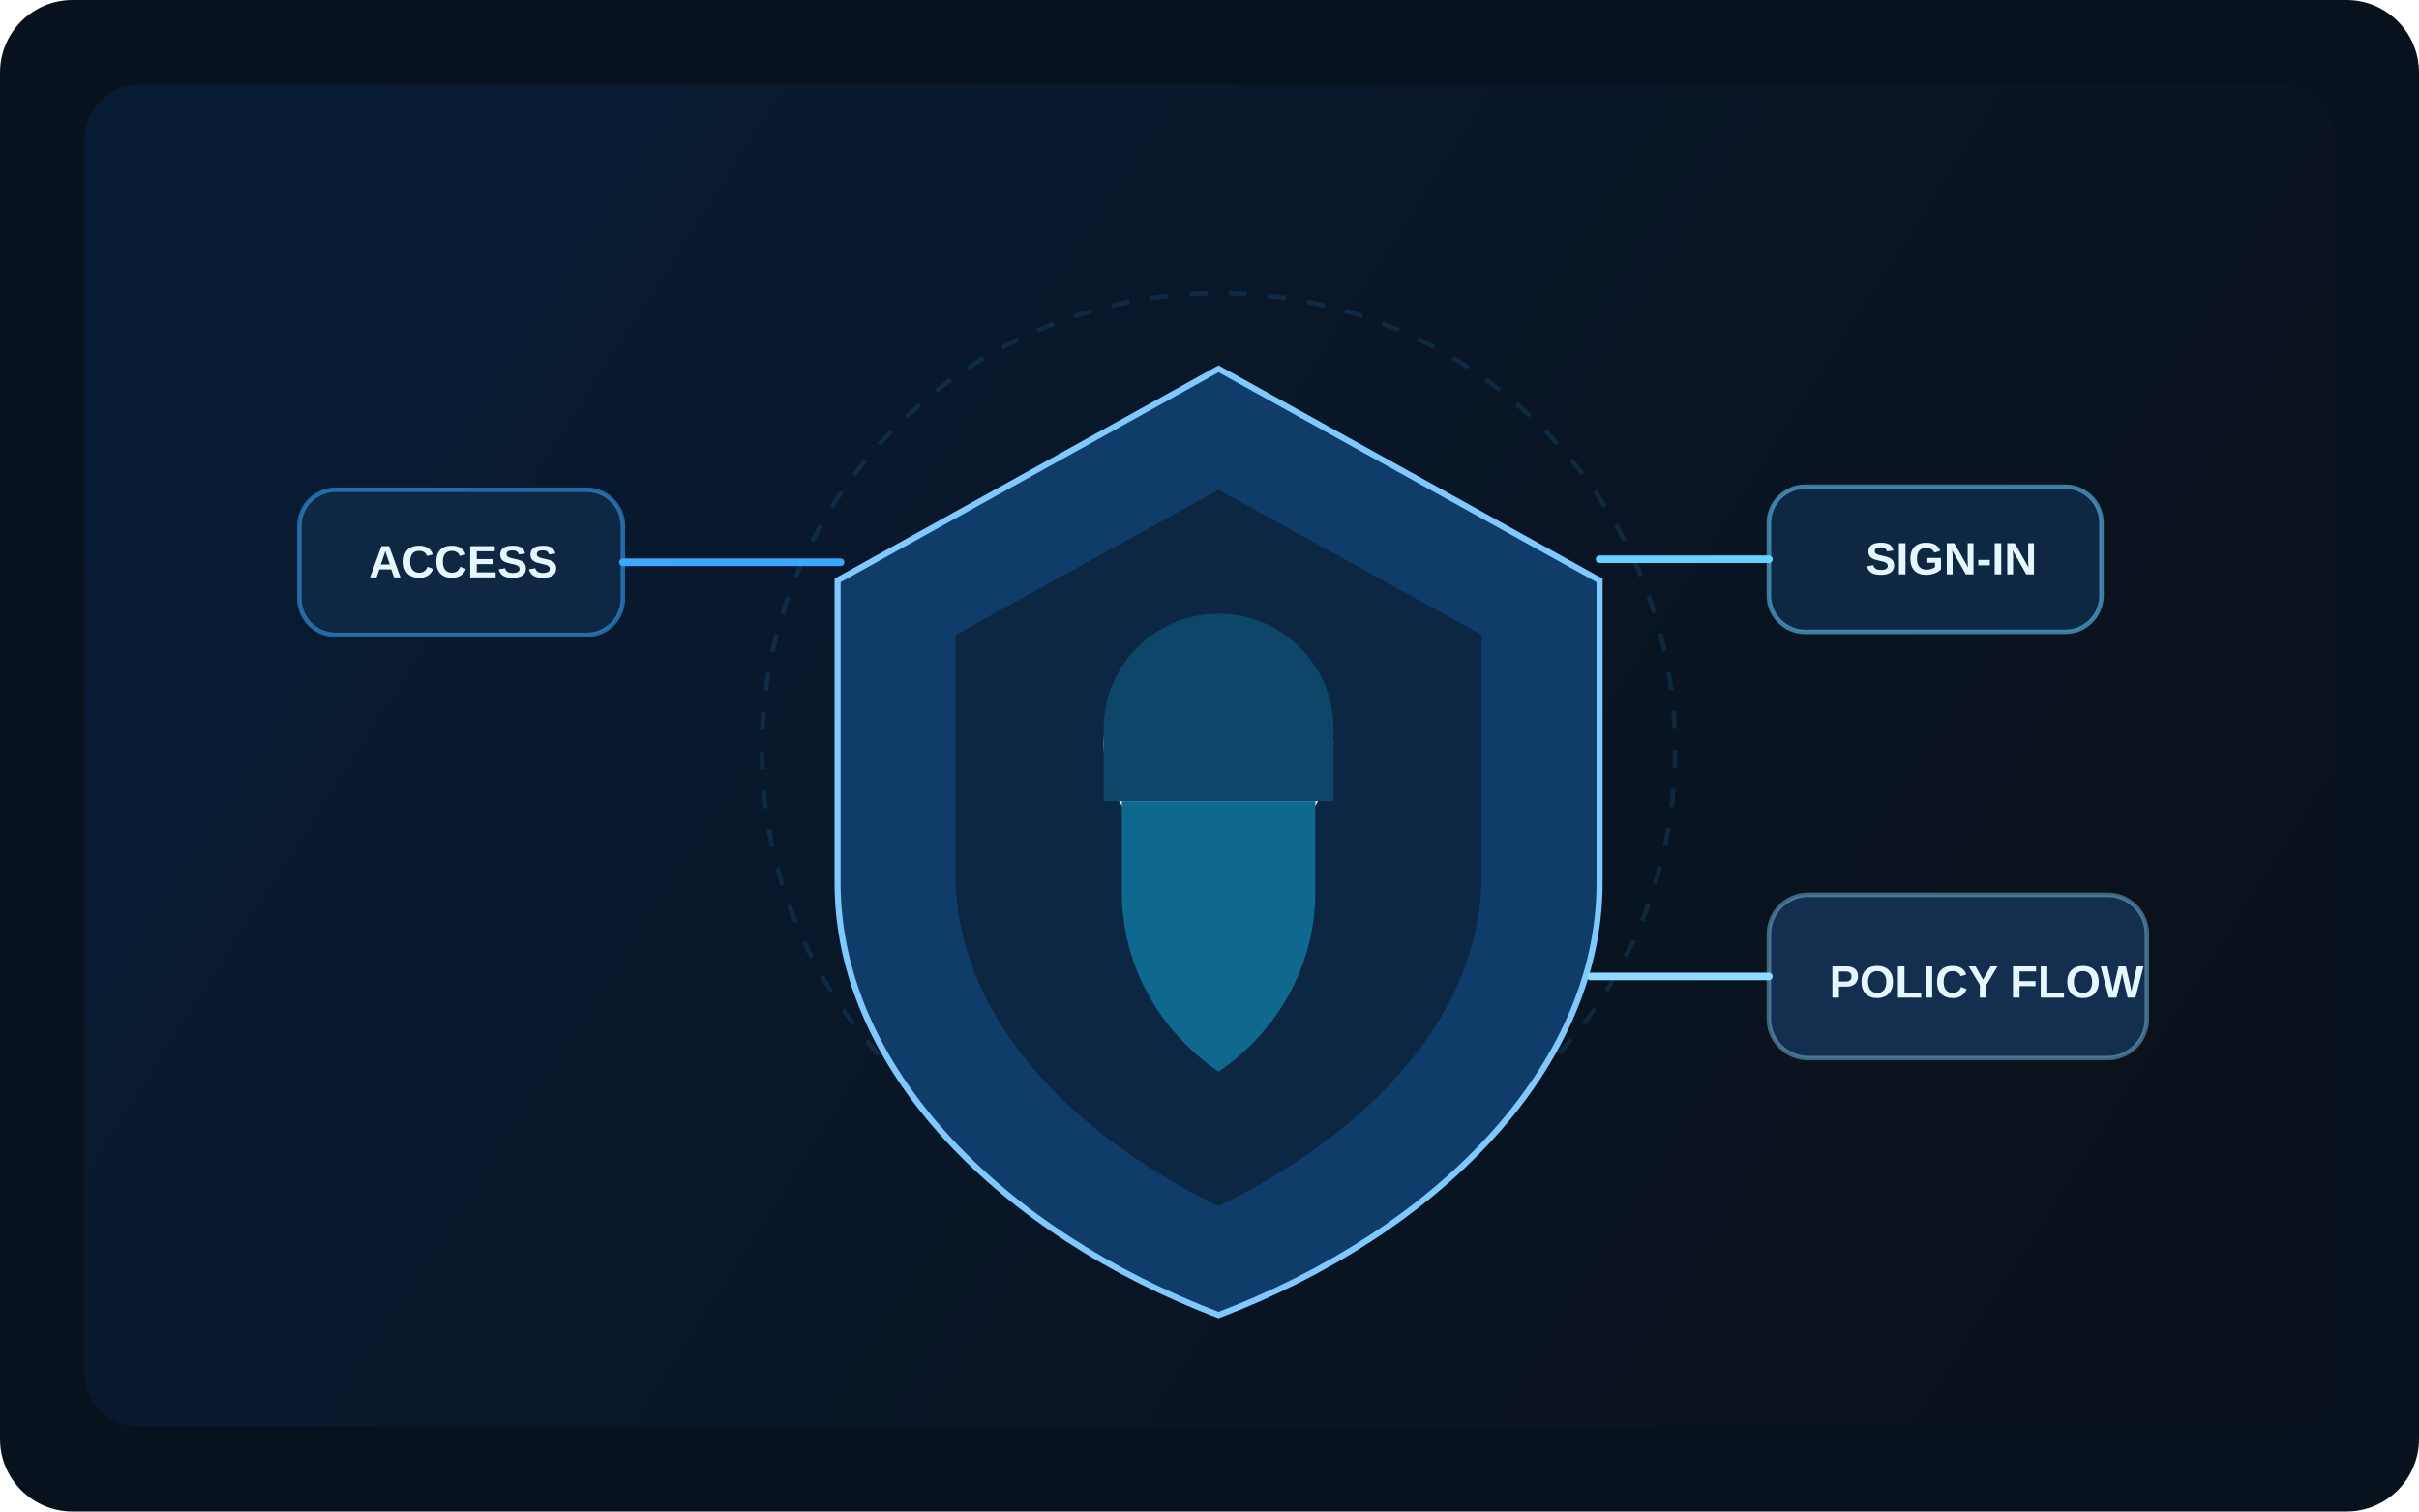
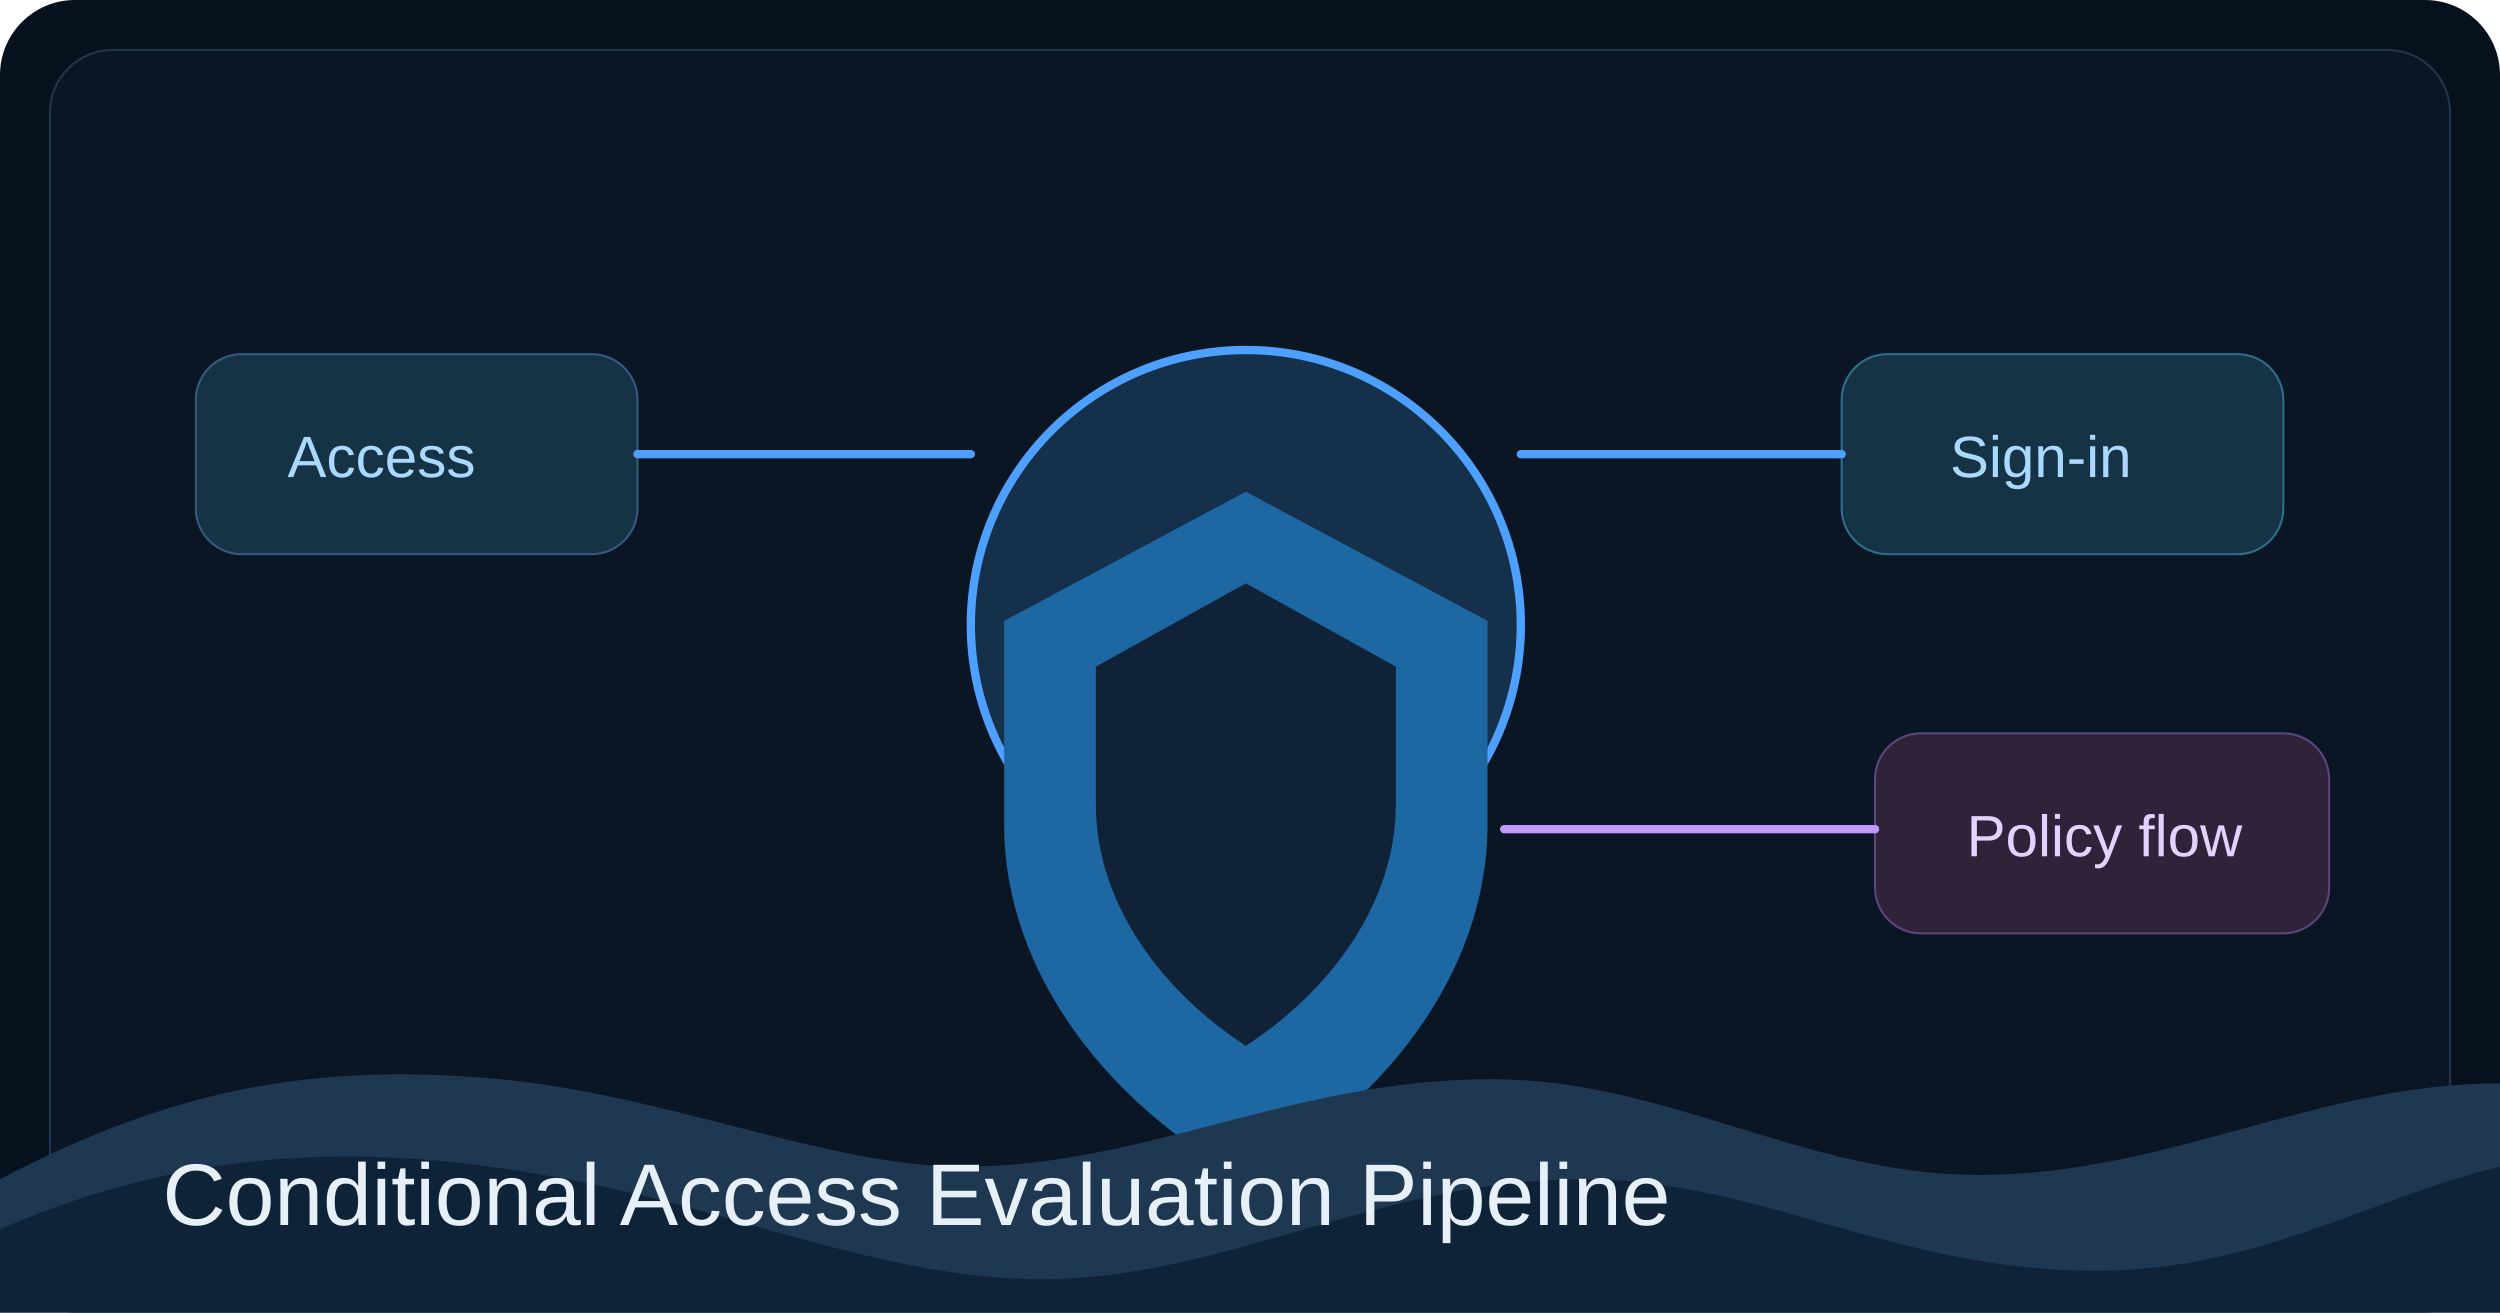
- <svg xmlns="http://www.w3.org/2000/svg" width="1600" height="1000" viewBox="0 0 1600 1000" fill="none">
-   <rect width="1600" height="1000" rx="48" fill="#08121E" />
-   <rect x="56" y="56" width="1488" height="888" rx="36" fill="url(#bg)" />
-   <circle cx="806" cy="496" r="302" stroke="#2A94D6" stroke-opacity=".16" stroke-width="3" stroke-dasharray="12 14" />
-   <path d="M806 244L1058 384V584C1058 708 948 816 806 870C664 816 554 708 554 584V384L806 244Z" fill="#103C69" stroke="#7FC9FF" stroke-width="4" />
-   <path d="M806 324L980 420V578C980 670 908 748 806 798C704 748 632 670 632 578V420L806 324Z" fill="#0B2744" />
-   <circle cx="806" cy="492" r="76" fill="#DDF7FF" />
-   <path d="M806 406C764 406 730 440 730 482V530H882V482C882 440 848 406 806 406Z" fill="#0D4668" />
-   <path d="M742 530H870V590C870 640 844 683 806 709C768 683 742 640 742 590V530Z" fill="#0F688E" />
-   <rect x="198" y="324" width="214" height="96" rx="24" fill="#0E2742" stroke="#39A8FF" stroke-opacity=".55" stroke-width="3" />
-   <rect x="1170" y="322" width="220" height="96" rx="24" fill="#0E2742" stroke="#67D2FF" stroke-opacity=".55" stroke-width="3" />
-   <rect x="1170" y="592" width="250" height="108" rx="26" fill="#132E4F" stroke="#8EDBFF" stroke-opacity=".42" stroke-width="3" />
-   <text x="244" y="382" fill="#E6F7FF" font-family="Arial, sans-serif" font-size="30" font-weight="700">ACCESS</text>
-   <text x="1234" y="380" fill="#E6F7FF" font-family="Arial, sans-serif" font-size="30" font-weight="700">SIGN-IN</text>
-   <text x="1210" y="660" fill="#E6F7FF" font-family="Arial, sans-serif" font-size="30" font-weight="700">POLICY FLOW</text>
-   <path d="M412 372H556" stroke="#39A8FF" stroke-width="5" stroke-linecap="round" />
-   <path d="M1058 370H1170" stroke="#67D2FF" stroke-width="5" stroke-linecap="round" />
-   <path d="M1052 646H1170" stroke="#8EDBFF" stroke-width="5" stroke-linecap="round" />
-   <defs>
-     <linearGradient id="bg" x1="188" y1="120" x2="1384" y2="888" gradientUnits="userSpaceOnUse">
-       <stop stop-color="#081B34" />
-       <stop offset="1" stop-color="#0A111A" />
-     </linearGradient>
-   </defs>
+ <svg xmlns="http://www.w3.org/2000/svg" width="1200" height="630" viewBox="0 0 1200 630" fill="none">
+   <rect width="1200" height="630" rx="36" fill="#07111E" />
+   <rect x="24" y="24" width="1152" height="582" rx="30" fill="#0B1624" stroke="#223449" />
+   <rect x="94" y="170" width="212" height="96" rx="22" fill="#163245" stroke="#355A7E" />
+   <text x="138" y="229" fill="#A9D9FF" font-family="Arial, sans-serif" font-size="28">Access</text>
+   <rect x="884" y="170" width="212" height="96" rx="22" fill="#163245" stroke="#2D6E8A" />
+   <text x="936" y="229" fill="#A9D9FF" font-family="Arial, sans-serif" font-size="28">Sign-in</text>
+   <rect x="900" y="352" width="218" height="96" rx="22" fill="#2E2338" stroke="#5C447D" />
+   <text x="944" y="411" fill="#E3D1FF" font-family="Arial, sans-serif" font-size="28">Policy flow</text>
+   <circle cx="598" cy="300" r="132" fill="#14304A" stroke="#4EA0FF" stroke-width="4" />
+   <path d="M598 236L714 298V396C714 468 662 532 598 566C534 532 482 468 482 396V298L598 236Z" fill="#1D67A3" />
+   <path d="M598 280L670 320V386C670 434 638 476 598 502C558 476 526 434 526 386V320L598 280Z" fill="#0F2238" />
+   <path d="M306 218H466" stroke="#4EA0FF" stroke-width="4" stroke-linecap="round" />
+   <path d="M730 218H884" stroke="#4EA0FF" stroke-width="4" stroke-linecap="round" />
+   <path d="M722 398H900" stroke="#C197FF" stroke-width="4" stroke-linecap="round" />
+   <path d="M0 566C84 522 152 510 240 518C322 526 398 560 462 560C550 560 620 518 716 518C800 518 866 564 950 564C1040 564 1112 520 1200 520V630H0V566Z" fill="#1E3852" />
+   <path d="M0 590C92 550 178 548 272 566C350 580 424 614 500 614C588 614 662 566 760 566C844 566 910 610 1006 610C1084 610 1140 574 1200 560V630H0V590Z" fill="#0F2338" />
+   <text x="78" y="588" fill="#E7F0F8" font-family="Arial, sans-serif" font-size="42">Conditional Access Evaluation Pipeline</text>
</svg>
